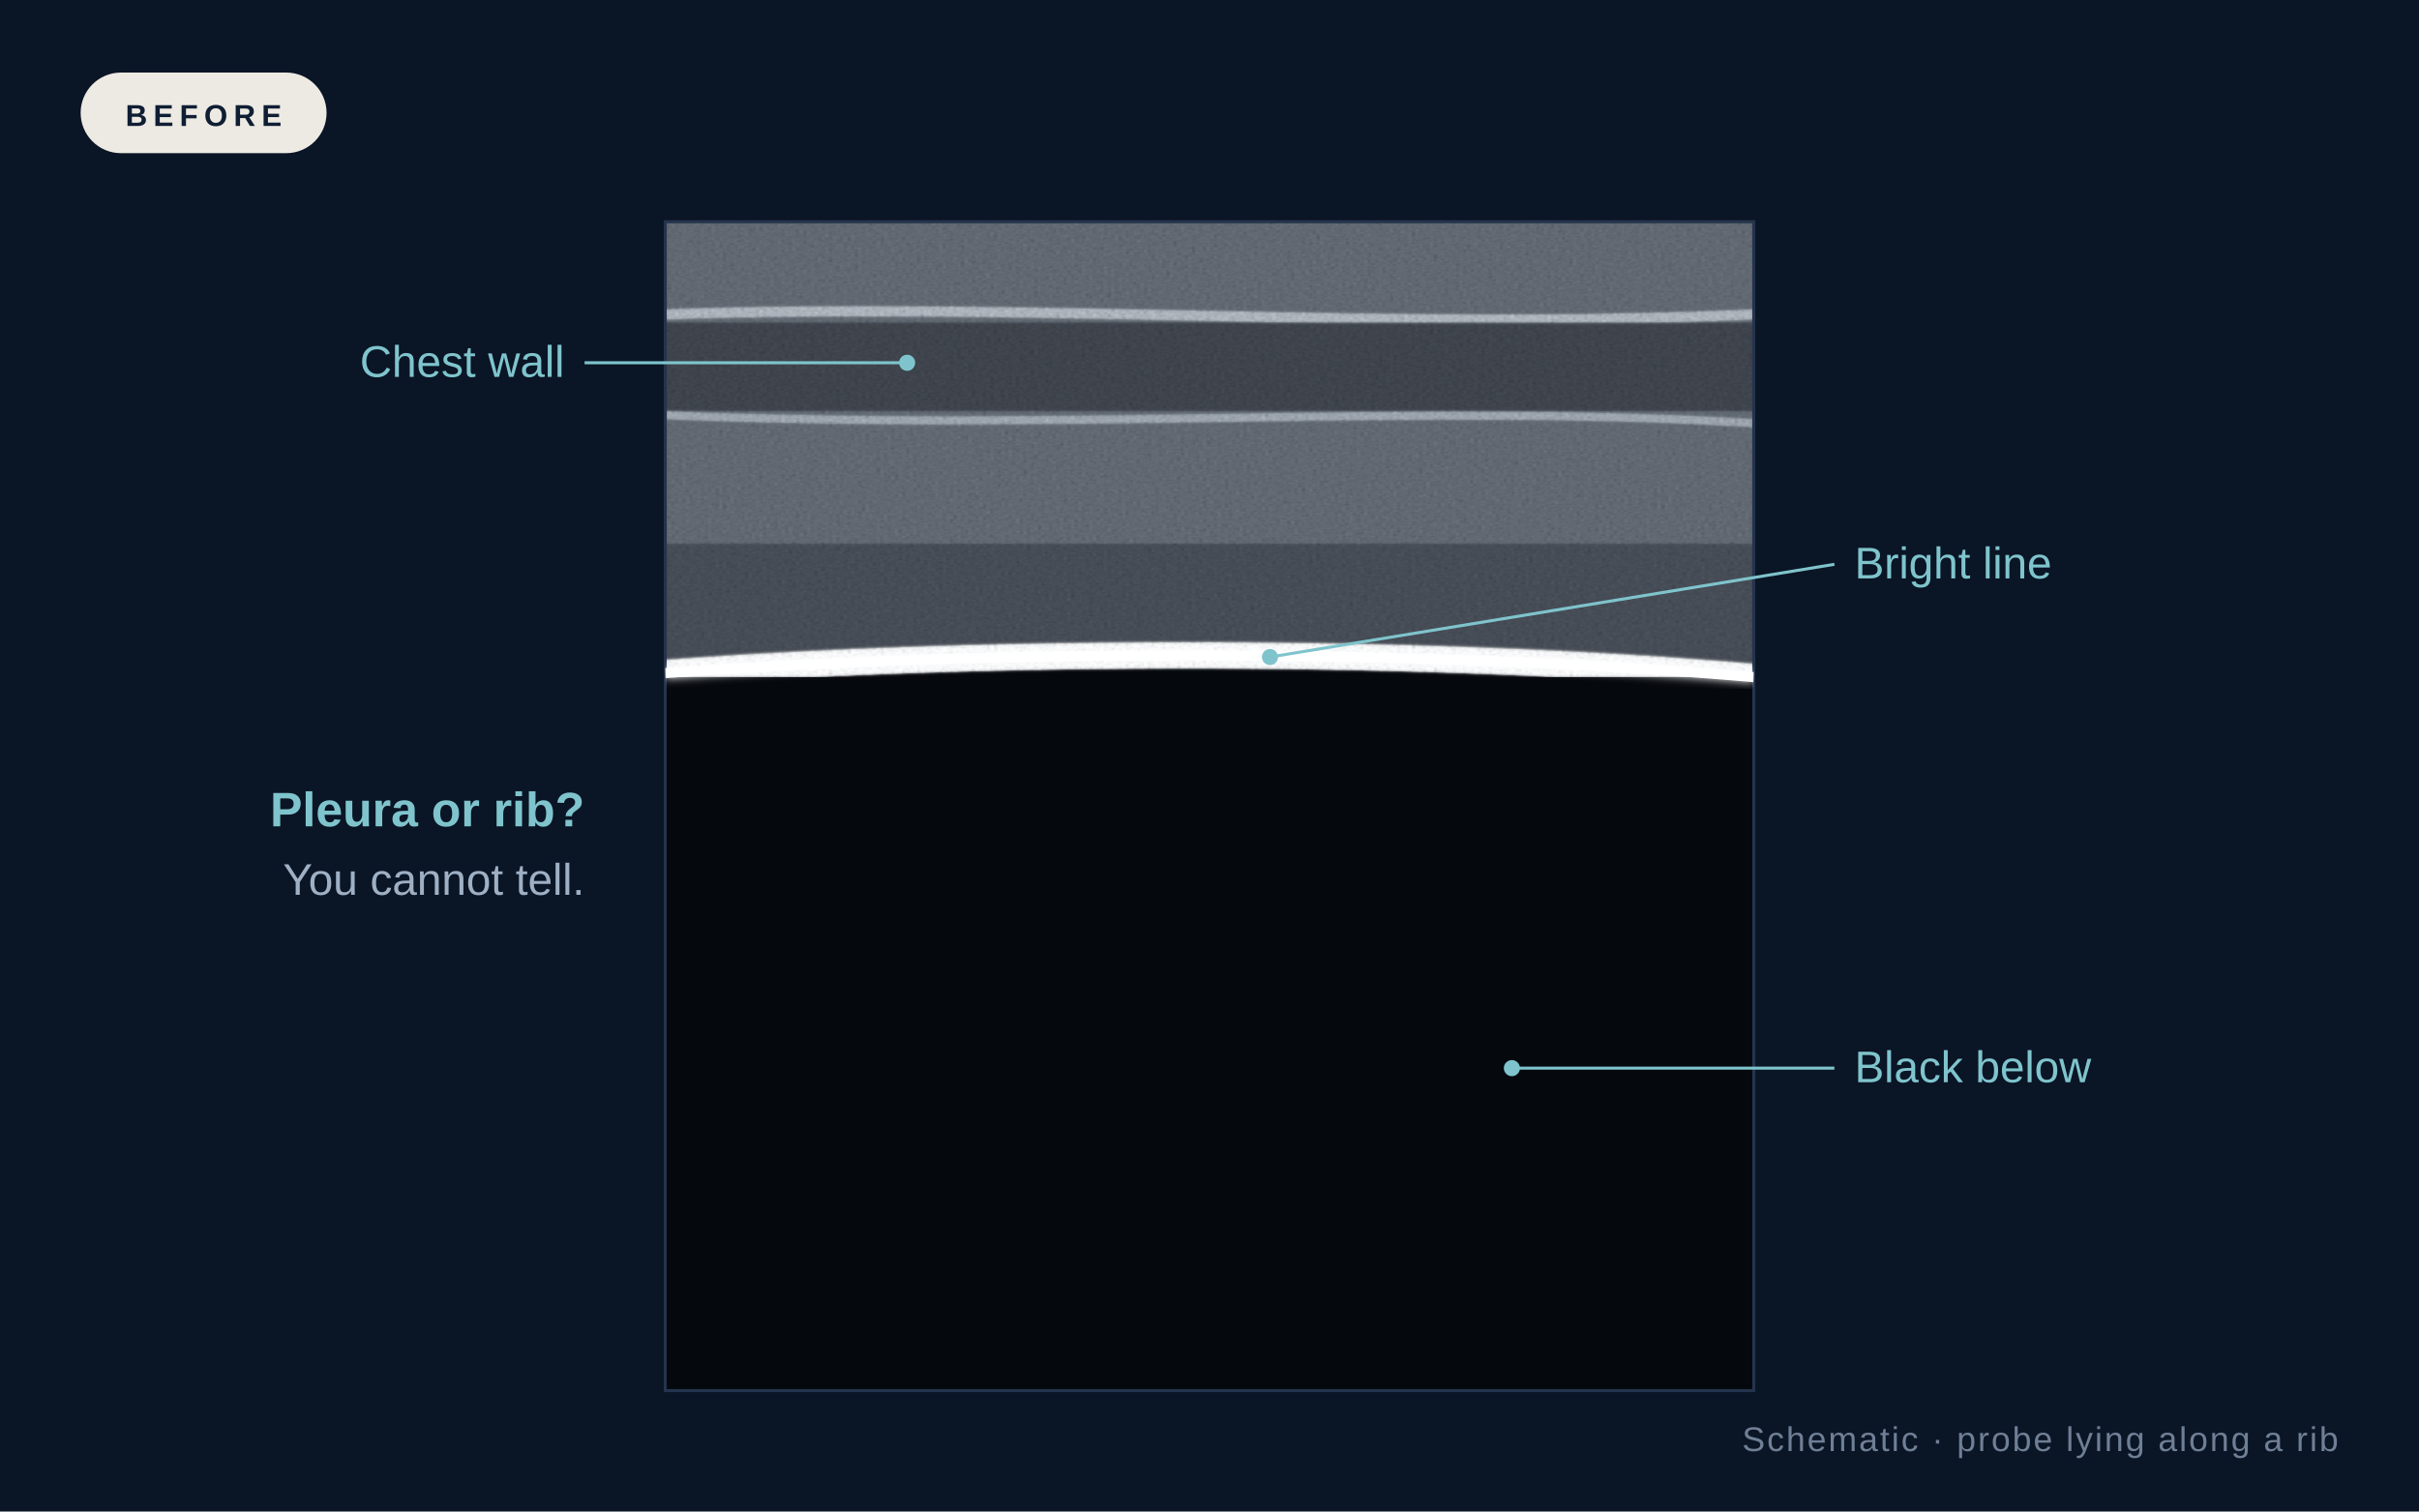
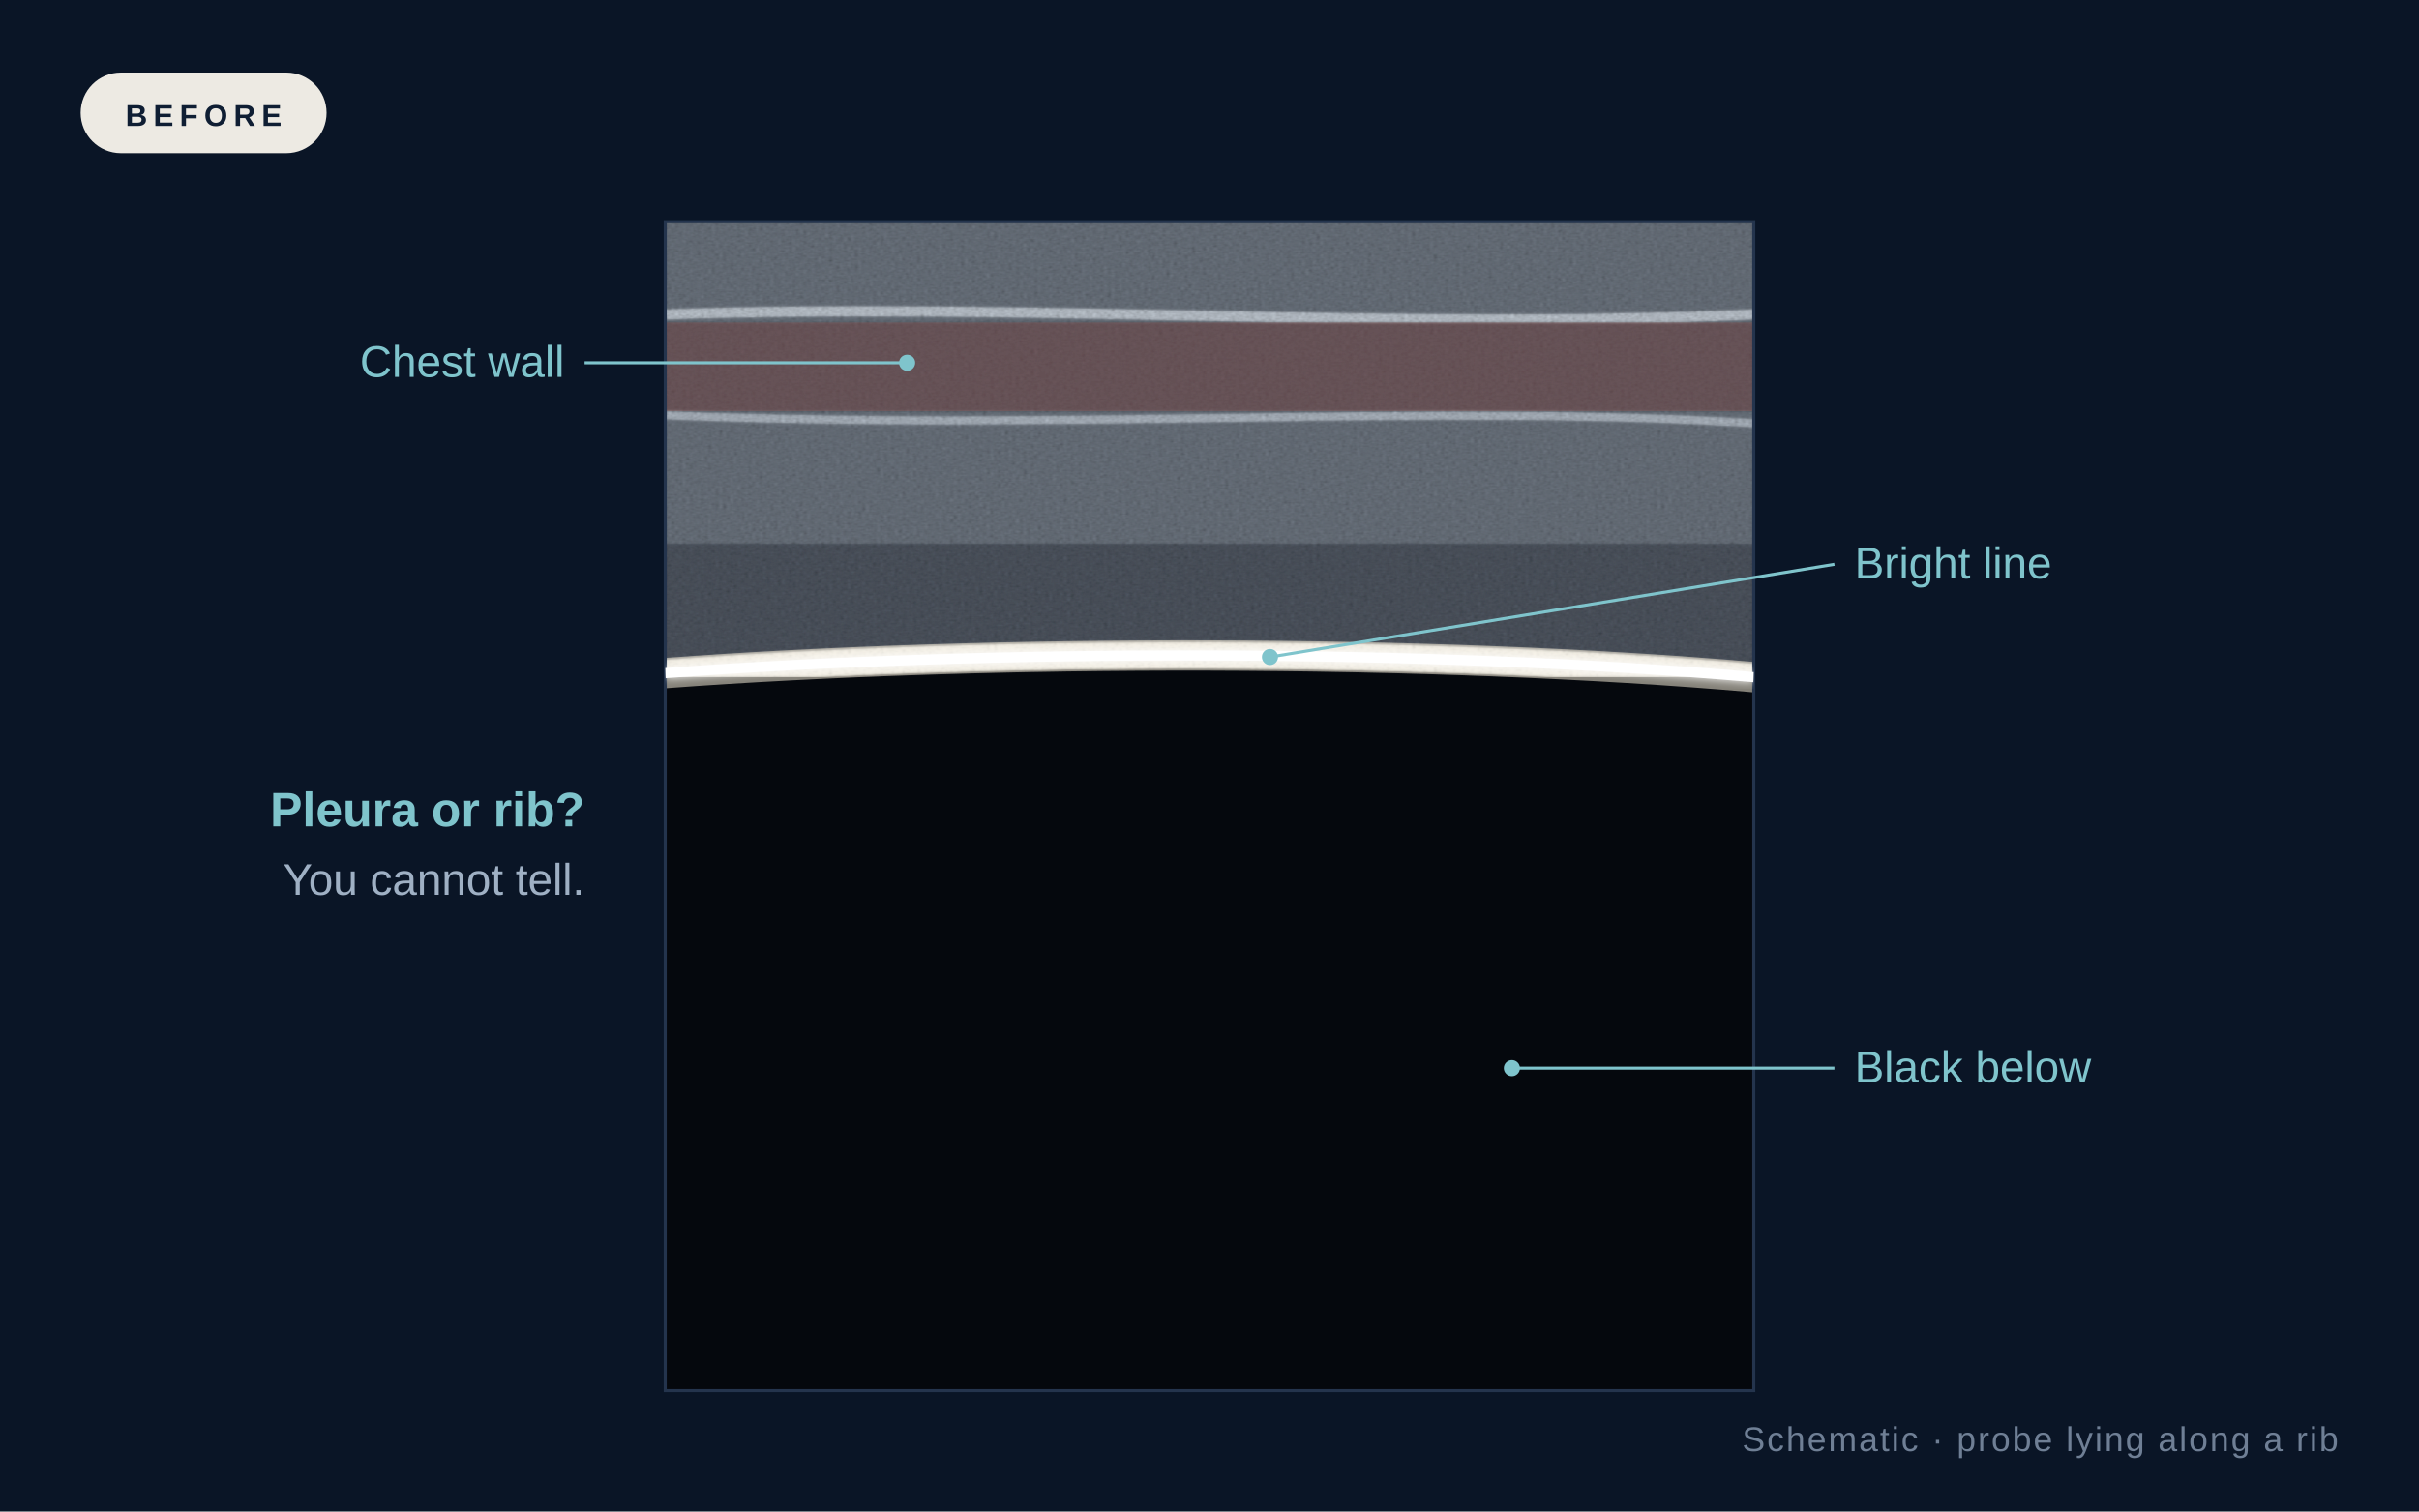
<svg xmlns="http://www.w3.org/2000/svg" viewBox="0 0 1200 750" width="1200" height="750" role="img" aria-label="Before: probe along a rib. One bright line with black shadow below it, so pleura and rib cannot be told apart.">
  <defs>
    <filter id="sp" x="0" y="0" width="100%" height="100%">
      <feTurbulence type="fractalNoise" baseFrequency="0.55 1.25" numOctaves="2" seed="7" result="n" />
      <feColorMatrix in="n" type="matrix" values="0.33 0.33 0.33 0 0  0.33 0.33 0.33 0 0  0.33 0.33 0.33 0 0  0 0 0 0 1" result="g" />
      <feComposite in="g" in2="SourceGraphic" operator="arithmetic" k1="2.1" k2="0" k3="0" k4="0" result="m" />
      <feGaussianBlur in="m" stdDeviation="0.7" />
    </filter>
    <filter id="soft">
      <feGaussianBlur stdDeviation="3" />
    </filter>
    <filter id="glow" x="-10%" y="-50%" width="120%" height="200%">
      <feGaussianBlur stdDeviation="2.2" result="b" />
      <feMerge>
        <feMergeNode in="b" />
        <feMergeNode in="SourceGraphic" />
      </feMerge>
    </filter>
    <marker id="ah" viewBox="0 0 10 10" refX="7" refY="5" markerWidth="7" markerHeight="7" orient="auto-start-reverse">
      <path d="M0 0 L10 5 L0 10 z" fill="#2A7F8A" />
    </marker>
    <marker id="ahl" viewBox="0 0 10 10" refX="7" refY="5" markerWidth="6" markerHeight="6" orient="auto-start-reverse">
      <path d="M0 0 L10 5 L0 10 z" fill="#7FC4CC" />
    </marker>
  </defs>
  <rect width="1200" height="750" fill="#0A1526" />
  <clipPath id="fan">
    <path d="M330 110 H870 V690 H330 Z" />
  </clipPath>
  <path d="M330 110 H870 V690 H330 Z" fill="#05080D" />
  <g clip-path="url(#fan)">
    <g filter="url(#sp)">
      <rect x="330" y="110" width="540" height="160" fill="#5E6670" />
      <path d="M330 156 C510 150 690 164 870 156" stroke="#A9B0B8" stroke-width="5" fill="none" />
      <path d="M330 206 C530 214 710 200 870 210" stroke="#9AA2AB" stroke-width="4" fill="none" />
      <rect x="330" y="160" width="540" height="44" fill="#3C434C" />
      <rect x="330" y="270" width="540" height="60" fill="#454C55" />
      <path d="M330 334 C490 322 710 322 870 336" stroke="#F2F4F6" stroke-width="13" fill="none" />
    </g>
+     <g>
+       <rect x="330" y="160" width="540" height="44" fill="#C9746B" opacity=".28" />
+       <path d="M330 334 C490 322 710 322 870 336" stroke="#EDE4D0" stroke-width="15" fill="none" opacity=".55" />
+     </g>
  </g>
  <path d="M330 110 H870 V690 H330 Z" fill="none" stroke="#24344D" stroke-width="1.5" />
  <path d="M330 334 C490 322 710 322 870 336" stroke="#FFFFFF" stroke-width="5" fill="none" filter="url(#glow)" clip-path="url(#fan)" />
  <g transform="translate(40 36)">
    <rect width="122" height="40" rx="20" fill="#EDEAE3" />
    <text x="61" y="26.5" text-anchor="middle" font-family="'DM Sans', 'Helvetica Neue', Arial, sans-serif" font-size="15" font-weight="600" letter-spacing="3" fill="#0F1E33">BEFORE</text>
  </g>
  <g font-family="'DM Sans', 'Helvetica Neue', Arial, sans-serif" font-size="22" font-weight="500" fill="#7FC4CC">
    <line x1="630" y1="326" x2="910" y2="280" stroke="#7FC4CC" stroke-width="1.5" />
    <circle cx="630" cy="326" r="4" fill="#7FC4CC" />
    <text x="920" y="287" text-anchor="start">Bright line</text>
  </g>
  <g font-family="'DM Sans', 'Helvetica Neue', Arial, sans-serif" font-size="22" font-weight="500" fill="#7FC4CC">
    <line x1="750" y1="530" x2="910" y2="530" stroke="#7FC4CC" stroke-width="1.5" />
    <circle cx="750" cy="530" r="4" fill="#7FC4CC" />
    <text x="920" y="537" text-anchor="start">Black below</text>
  </g>
  <g font-family="'DM Sans', 'Helvetica Neue', Arial, sans-serif" font-size="22" font-weight="500" fill="#7FC4CC">
    <line x1="450" y1="180" x2="290" y2="180" stroke="#7FC4CC" stroke-width="1.5" />
    <circle cx="450" cy="180" r="4" fill="#7FC4CC" />
    <text x="280" y="187" text-anchor="end">Chest wall</text>
  </g>
  <text x="290" y="410" text-anchor="end" font-family="'DM Sans', 'Helvetica Neue', Arial, sans-serif" font-size="24" font-weight="600" fill="#7FC4CC">Pleura or rib?</text>
  <text x="290" y="444" text-anchor="end" font-family="'DM Sans', 'Helvetica Neue', Arial, sans-serif" font-size="22" font-weight="500" fill="#9FB0C4">You cannot tell.</text>
  <text x="1160" y="720" text-anchor="end" font-family="'DM Sans', 'Helvetica Neue', Arial, sans-serif" font-size="17" letter-spacing="1" fill="#6F7F95">Schematic · probe lying along a rib</text>
</svg>
